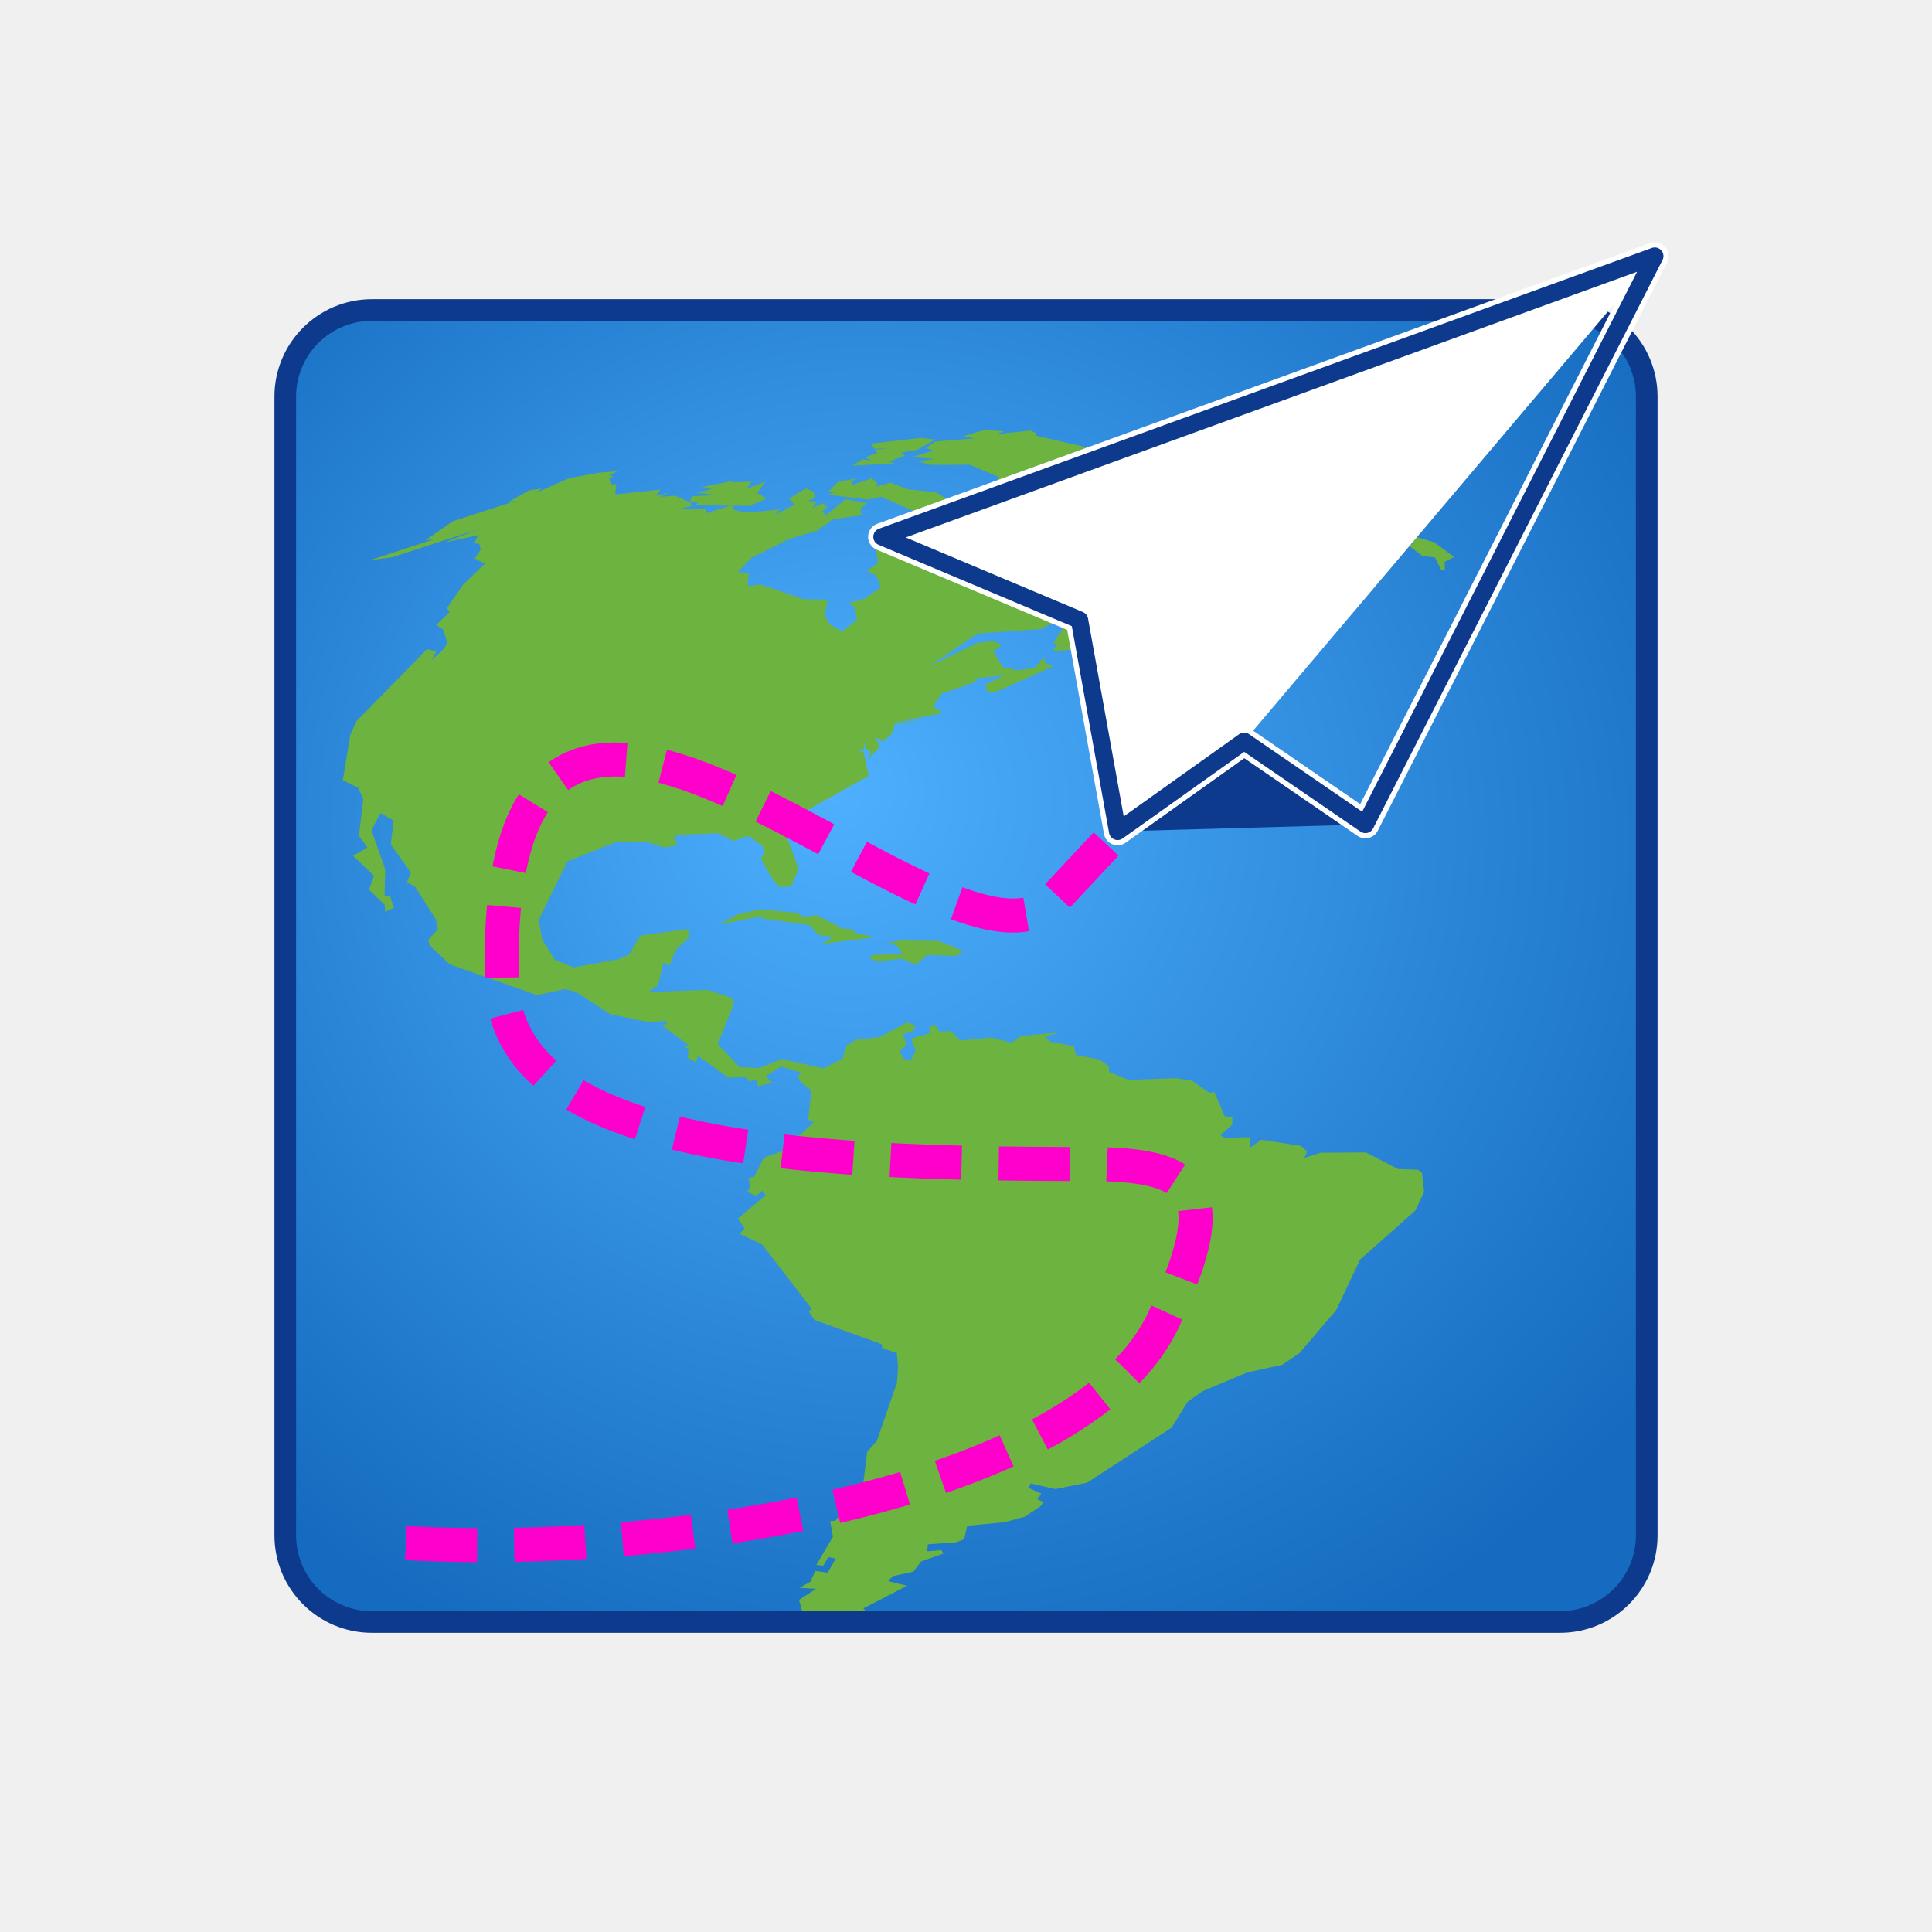
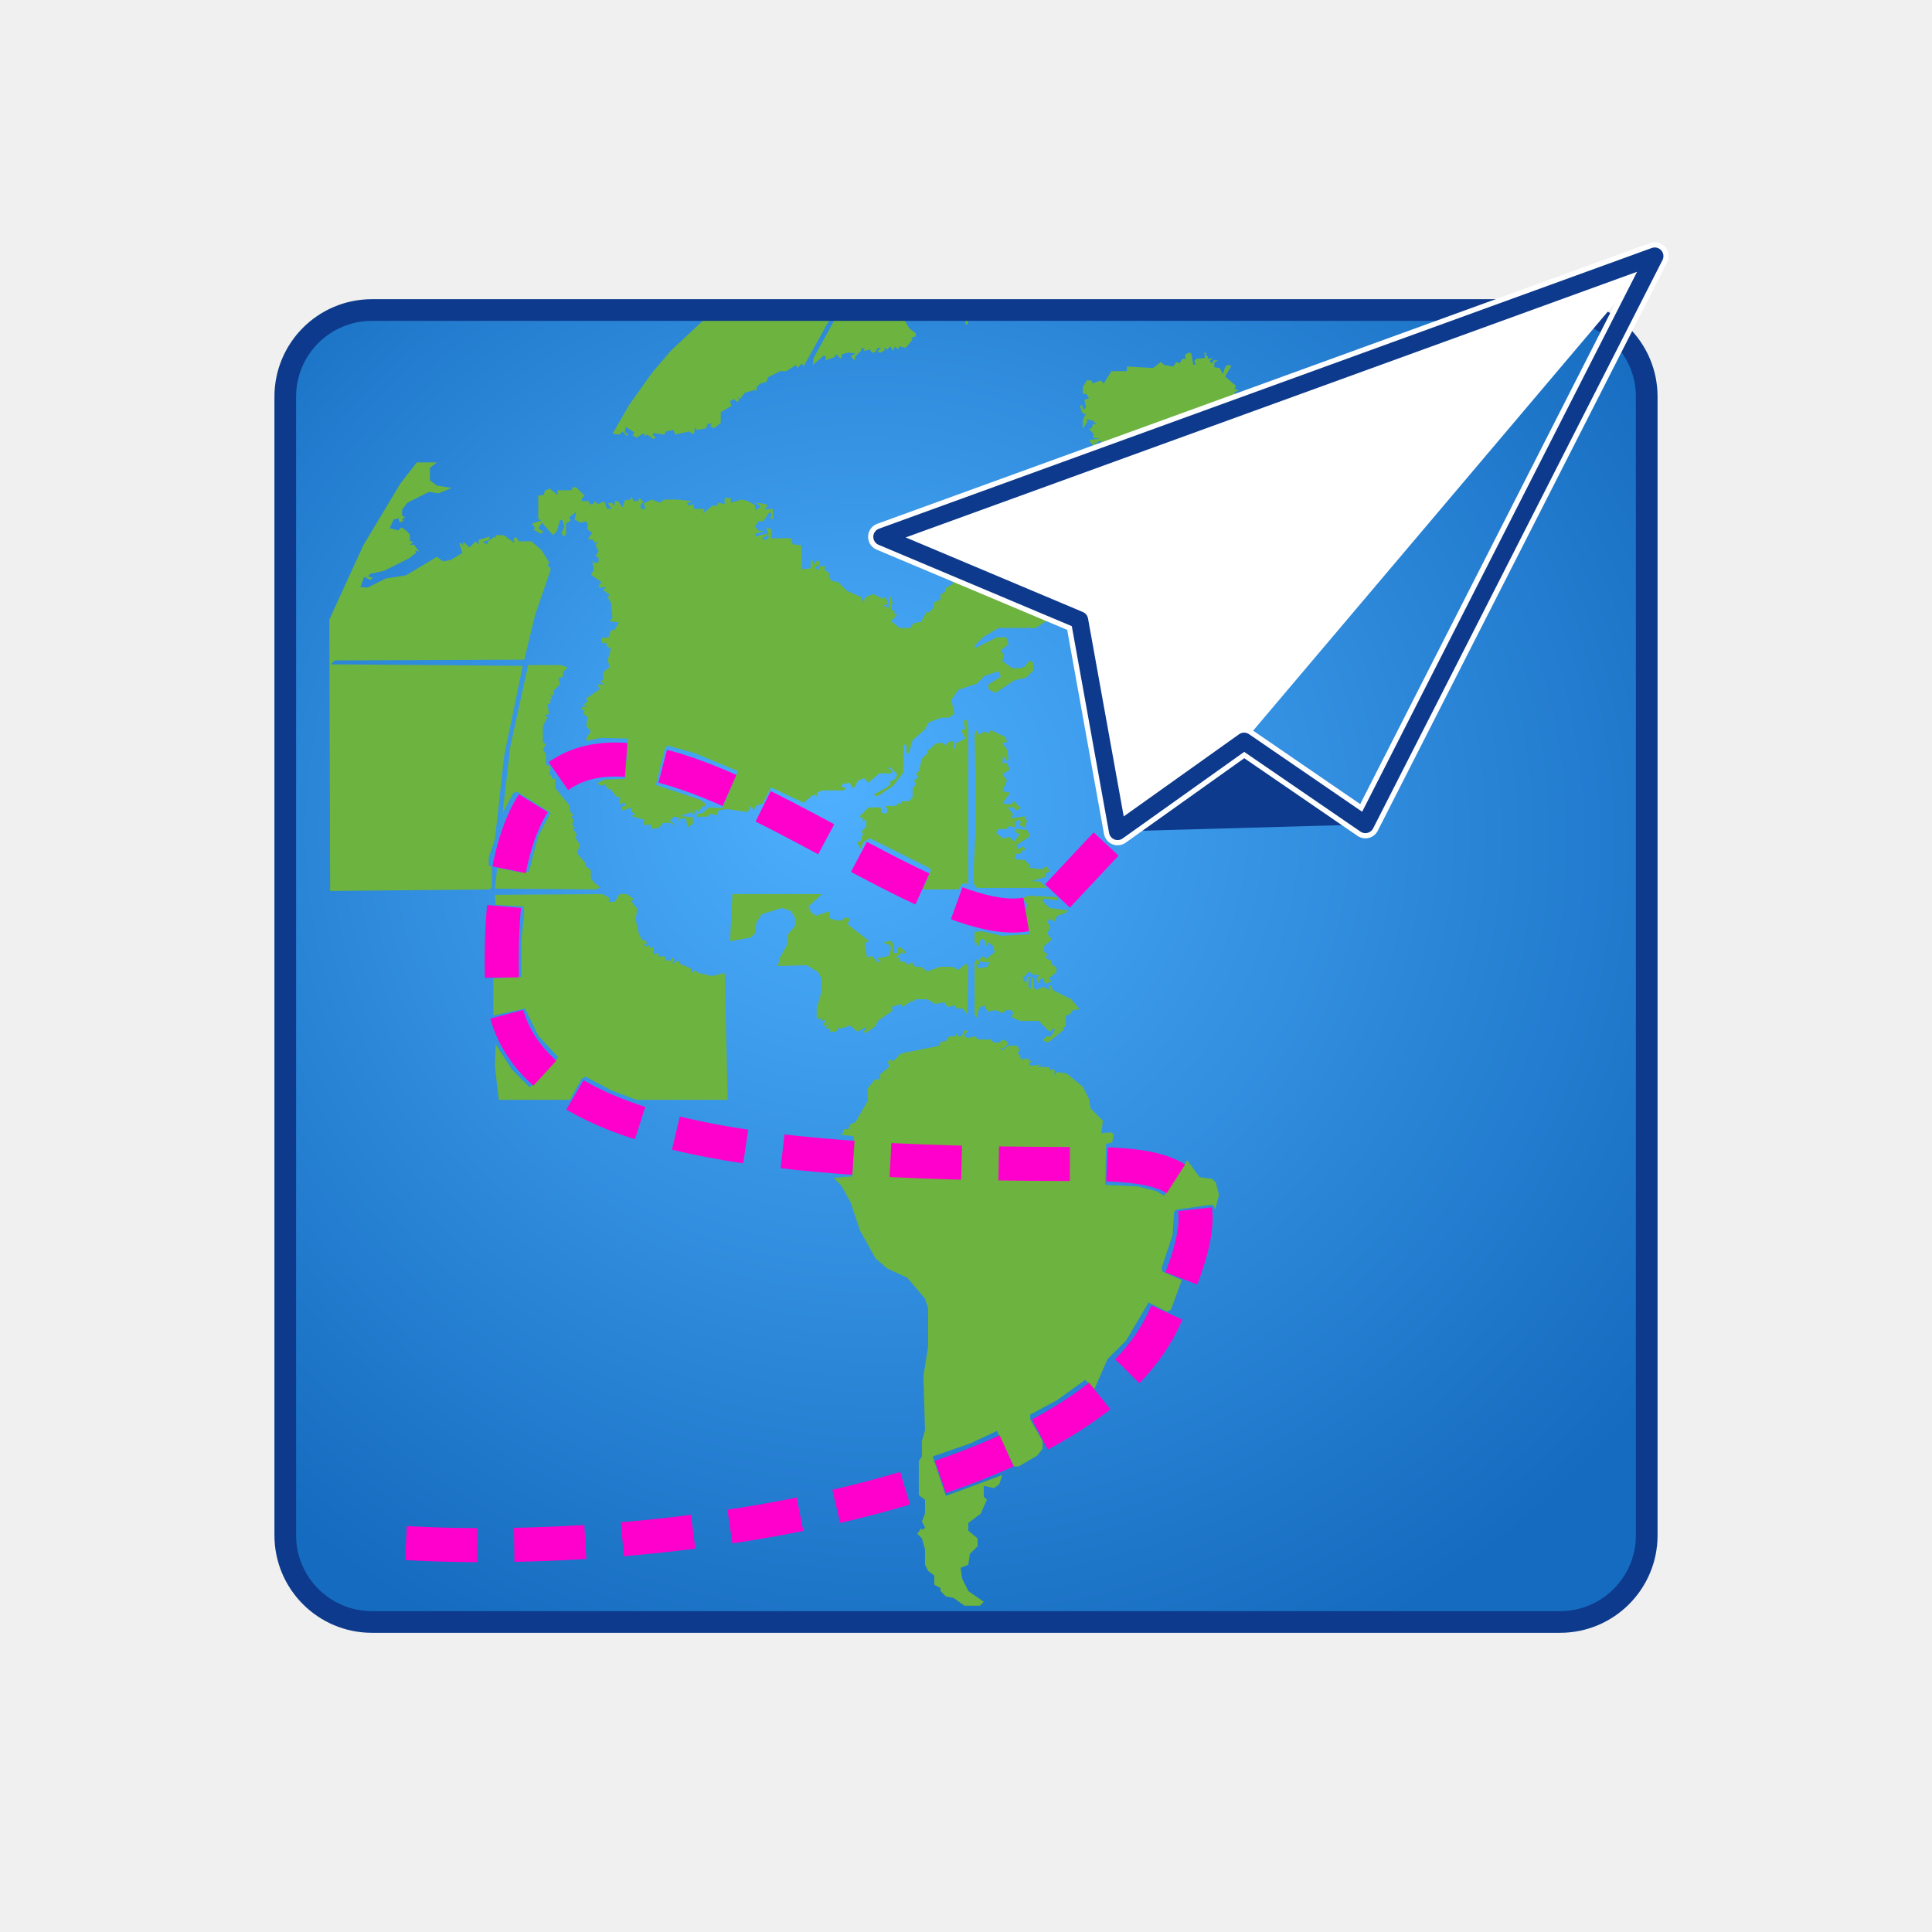
<svg xmlns="http://www.w3.org/2000/svg" viewBox="0 0 1024 1024" width="1024" height="1024" role="img" aria-label="flight_vis">
  <defs>
    <clipPath id="mapClip">
      <rect x="72" y="88" width="880" height="848" rx="56" ry="56" />
    </clipPath>
    <radialGradient id="oceanGrad" cx="46%" cy="42%" r="68%" fx="40%" fy="36%">
      <stop offset="0%" stop-color="#4EB0FF" />
      <stop offset="100%" stop-color="#156BBF" />
    </radialGradient>
  </defs>
  <g transform="translate(512 512) scale(0.82) translate(-512 -512)">
    <g clip-path="url(#mapClip)">
      <rect x="72" y="88" width="880" height="848" fill="url(#oceanGrad)" />
-       <path fill="#6DB33F" d="M 415.6,212 L 412.6,215.9 L 419.5,212.9 L 422.2,215.3 L 419.2,218.1 L 421.3,220.8 L 434,210.4 L 447.8,212.7 L 443.8,216.6 L 444.5,220.6 L 426.1,223.2 L 415.6,230.7 L 397.9,235.9 L 373.4,248.1 L 364.6,257.3 L 371.5,258.1 L 371,266.4 L 379,265.4 L 407,274.9 L 422.6,275.3 L 420.7,285.1 L 423.6,290.9 L 431.8,295.8 L 441.6,288.2 L 440,280 L 436.4,277.4 L 446.3,274.7 L 457.1,267.2 L 454,259.9 L 448.1,256.5 L 455.2,251.4 L 453.4,240.3 L 473.9,238.9 L 485.8,244.1 L 494.7,244 L 497.2,253.6 L 506.4,256.7 L 513.7,253.6 L 520.3,245.8 L 541.8,260.4 L 540.6,263.6 L 568.8,270.2 L 580.9,276.2 L 583.8,282 L 560.5,294.2 L 519.5,297.1 L 488.7,318 L 519.2,303.2 L 529.1,302 L 535.4,304.3 L 529.6,308.5 L 535.6,318.7 L 545.2,320.9 L 556.6,319.3 L 562.1,312.4 L 563.6,316.5 L 568.5,318.2 L 531.2,334.9 L 525.6,334.8 L 524.8,329.8 L 536.7,324.1 L 517.4,326.2 L 518.8,328.1 L 496,336.1 L 490.7,344.5 L 497.3,348.4 L 468.2,354.2 L 481.9,353.5 L 466.2,355.4 L 464,362 L 457.8,367.1 L 453.2,363.7 L 456.3,370.5 L 448.4,378.4 L 450.6,373.7 L 446.8,371.4 L 446.4,366.2 L 445.8,373 L 440.8,372.2 L 445.9,374 L 449.1,389.1 L 397.2,418.1 L 395.8,427.6 L 403.7,449 L 399,460.7 L 391.6,461 L 387.4,456.5 L 379.4,442.8 L 382.1,438.1 L 380.3,434.4 L 371.3,427.9 L 361.8,431.2 L 351.7,426.2 L 327.5,427.1 L 323.6,428.1 L 325.3,434.1 L 316.8,435.4 L 305.3,431.7 L 286.5,431.5 L 254.4,444.4 L 235.8,482.1 L 238.1,495 L 246.2,508 L 258.5,512.9 L 287.6,507.6 L 294.2,504.6 L 301.5,492.3 L 332.3,488.1 L 333.3,493 L 324.3,501.7 L 320.4,511.6 L 316.3,510 L 313.1,524.1 L 306.8,528.8 L 345,527.4 L 359.6,532.3 L 361.9,534.2 L 360.9,539.2 L 351.5,562.5 L 365.7,577.4 L 378.3,578 L 392.8,572.1 L 419.9,578.2 L 432.2,571.9 L 434.9,563.3 L 441,559.7 L 456.2,558 L 473.6,548.5 L 479.6,550.5 L 477.1,554.7 L 471.1,555.9 L 473.8,562.8 L 469,567.2 L 472.4,572.7 L 476.8,572.1 L 479.5,566.7 L 476.4,558.9 L 489.1,555.3 L 488,552 L 491.6,549.5 L 494.9,554.4 L 502,554.1 L 508.5,560.2 L 528.3,558.3 L 541.5,561.6 L 547.4,557.2 L 571.6,555 L 563.1,557.7 L 566.4,560.9 L 581.7,563.9 L 583,569.5 L 598.4,572.5 L 604.3,576.8 L 604.4,580.4 L 617,585.6 L 647.8,584.5 L 658,586.1 L 669.3,594 L 672.5,593.4 L 679.2,609.1 L 684.2,609.8 L 684,614.7 L 676.5,621.3 L 679.2,623.1 L 695.6,622.6 L 695.3,629.7 L 702.8,624.3 L 728.6,628.3 L 732.5,632 L 730.6,636.1 L 741.1,632.7 L 770.5,632.5 L 791.4,643.3 L 804.2,643.7 L 806.7,645.6 L 808.1,658.1 L 802.4,670.1 L 766.7,701.8 L 751.3,734.4 L 727.5,762.3 L 716.3,769.8 L 693.8,774.7 L 665,786.8 L 655.4,793.5 L 644.9,810.4 L 590.2,846 L 569.8,850.1 L 553.9,846.5 L 552.3,849.3 L 560.7,853 L 558,856.6 L 562,858.5 L 560.4,861 L 549.9,868 L 537.2,871.5 L 512.8,873.8 L 510.8,882.5 L 505.6,884.5 L 487.4,885.8 L 486.9,890.3 L 496.1,889.6 L 497.4,891.8 L 483.1,896.8 L 477.9,903.5 L 464.7,906.4 L 461.7,909.6 L 473.9,912.6 L 445.7,927.2 L 450.1,932.5 L 432.7,935.2 L 428.3,938.5 L 407.4,934.3 L 404.1,921.7 L 415,914.6 L 404.4,913.9 L 411.4,910 L 414.6,903 L 422.6,904.1 L 427.8,895 L 422.9,894.1 L 419.8,899.6 L 415.2,899.2 L 426,880.9 L 424.2,870.9 L 427.7,870.5 L 445.7,845.6 L 448.1,826.1 L 454.4,818.9 L 467.4,781.2 L 468.1,771 L 467.3,762.2 L 457.9,759 L 457.4,756.4 L 414.1,740.8 L 410.4,735.5 L 412.2,733.5 L 380.1,691.9 L 365.5,685 L 369,681.8 L 364.5,675.3 L 382.4,660.2 L 380.5,657.2 L 376.3,660.6 L 370.4,657.7 L 372.7,655.6 L 371.5,649.3 L 375.2,648.1 L 381.2,636 L 394.3,631.2 L 393.1,629 L 397,628.4 L 399.5,622.1 L 404.6,621.4 L 413.7,612.9 L 410,611.3 L 412,592.5 L 405,586.8 L 403.2,583 L 405.9,581 L 392.4,577 L 382.4,583.4 L 386.9,587.2 L 377.7,589.8 L 376.4,585.6 L 371.6,586.5 L 369.9,583.7 L 358.5,584.2 L 339,570.2 L 337.1,574 L 332,571.4 L 332.8,565.5 L 330.2,564.5 L 332.6,563.1 L 315.3,550.2 L 318.8,549.6 L 317.5,547.4 L 307.7,548.5 L 282.1,543.2 L 260,528.8 L 252.9,526.9 L 234.7,530.8 L 178.2,510.9 L 165.2,498.6 L 164.4,495.1 L 170.7,488.2 L 169.4,482 L 156,460.9 L 150.7,457.8 L 153.2,451.7 L 140.2,433.4 L 142,418 L 133.5,413.2 L 127.7,424.3 L 136.6,449.4 L 136.2,466.3 L 139.7,466.7 L 142.2,474.5 L 136.5,476.9 L 136.3,472.5 L 126.1,462.6 L 129.4,453.7 L 115.8,440.8 L 125.1,435.4 L 119.6,428 L 122.4,403.8 L 119.1,396.8 L 109.2,392 L 114,362.6 L 118,353.8 L 163.6,307.2 L 169.7,308.7 L 166.4,314.3 L 173.4,308.2 L 176.9,303.5 L 174,294.5 L 169.5,291.5 L 178.2,283.4 L 176.5,280.6 L 187,265.4 L 201,252 L 194.4,248.5 L 198.3,242.9 L 197.4,239.1 L 194.1,238.8 L 196.7,233.5 L 175.2,238.2 L 195.7,230 L 141.1,247.8 L 126.8,249.7 L 168.2,236.1 L 162.5,236.9 L 180.3,224.5 L 221.2,211.3 L 216.5,211.9 L 229.7,204.5 L 237.9,203.4 L 233.7,206.3 L 255.5,196.7 L 274.9,193.1 L 286.7,192.2 L 281.3,195 L 284,195.4 L 281.3,197.2 L 282.9,200.7 L 286,200.6 L 285.2,207.2 L 314.4,204.1 L 311.5,208.2 L 319.8,206.1 L 314.3,208.8 L 323.9,208 L 334,212.5 L 334.7,214.6 L 327.4,216.3 L 344.1,216.8 L 344.1,219.3 L 360.6,214.1 L 362.5,217.3 L 370.6,219 L 391.8,216.9 L 388.2,220.6 L 401.4,213.7 L 397.7,209.9 L 408.5,203.3 L 413.5,205.4 L 414.3,209.5 L 409.8,211.3 L 415.6,212 Z" />
-       <path fill="#6DB33F" d="M 524,165.5 L 536.7,166.4 L 530.8,168.3 L 553.9,165.9 L 558.3,168.1 L 556.6,169.1 L 604.8,180.2 L 601.7,181.1 L 616,186.4 L 610,186.9 L 628.5,190.2 L 614.9,189.6 L 621.6,193.3 L 631.3,191.9 L 630.2,199.2 L 621.6,202.1 L 623.1,208 L 620.2,211.4 L 611.1,214.8 L 615.8,222.9 L 613,226.9 L 618.2,229.8 L 622,237.9 L 597.3,237 L 572.9,226.9 L 552.3,214 L 552.2,209.5 L 556.2,207.7 L 553.9,203.4 L 547.6,206.4 L 542.4,205.6 L 539.7,201.4 L 550,201.4 L 532.6,199.1 L 533.1,195.9 L 514.4,188 L 488.8,188.1 L 481.3,185.8 L 491.6,184.2 L 476.9,183.1 L 491.1,178.8 L 486,177.3 L 492.1,173 L 517.6,171 L 510.1,169.5 L 524,165.5 Z" />
-       <path fill="#6DB33F" d="M 437.8,198.9 L 438.7,201 L 451.1,196.7 L 454.8,200 L 453.5,202.2 L 463.2,199.6 L 474.4,203.9 L 492.5,205.8 L 500.1,210.3 L 493.7,212.4 L 522.8,217.7 L 522.7,220.5 L 517.3,225.6 L 498.6,221.6 L 498.6,223.9 L 516.1,232.5 L 515.4,235.6 L 497.1,232.1 L 510.8,239.2 L 487.2,236.2 L 469.9,229.5 L 456.9,231.9 L 453.4,230.6 L 457,227.4 L 473.9,226.1 L 472.6,224.7 L 479.4,218.6 L 457.3,208.7 L 448.5,210.5 L 422.6,207.4 L 427.2,205.7 L 422.7,205.7 L 429.3,199.1 L 441.3,196.8 L 437.8,198.9 Z" />
-       <path fill="#6DB33F" d="M 584.2,289.9 L 581.9,294.9 L 585.3,292.8 L 590,293.6 L 588.5,295.6 L 604,296.2 L 603.8,300.3 L 607.8,299 L 613.4,305.1 L 612.7,310.2 L 605.1,310 L 602.6,304.8 L 596.8,310.3 L 592.7,310.5 L 596.5,307.4 L 589.7,306.6 L 569.7,308.4 L 568.2,306.8 L 571.8,304.5 L 568.5,303.2 L 576.6,290.4 L 586.7,284.8 L 584.2,289.9 Z" />
-       <path fill="#6DB33F" d="M 482.3,170.7 L 492,171.7 L 480.6,178.4 L 469.9,180.1 L 472.6,182.1 L 462.2,186 L 466.1,187.1 L 438.4,188.6 L 444.9,184.5 L 451.1,185.4 L 446.7,183.2 L 454.5,180.5 L 453.1,178.2 L 462.2,177.5 L 452.6,177.6 L 450.4,174.4 L 482.3,170.7 Z" />
-       <path fill="#6DB33F" d="M 403.1,477.7 L 406.5,480.2 L 415.5,479.1 L 431.9,487.7 L 440.6,488.7 L 439.7,490.7 L 453.9,493.3 L 419,497.7 L 425.9,493.5 L 416,491.6 L 411.2,485.7 L 379.2,481.1 L 383,479.2 L 352.2,485.2 L 364.6,478.6 L 379.2,475.4 L 403.1,477.7 Z" />
-       <path fill="#6DB33F" d="M 364.2,197.9 L 360,199.4 L 373.3,198.9 L 370.2,203.6 L 382.4,198.9 L 377.1,206.2 L 383,209.9 L 372.4,214.6 L 337.2,214.2 L 338.6,212.3 L 333.4,211.4 L 335.4,208.3 L 351.2,207.6 L 338,206.1 L 347.6,203.7 L 341.5,202.3 L 364.2,197.9 Z" />
-       <path fill="#6DB33F" d="M 761,218.4 L 781.8,228.6 L 814.6,238.1 L 827.5,247.6 L 821.4,250.8 L 821.5,256.1 L 818.9,255.6 L 815.2,247.9 L 807.1,247 L 797.6,239.9 L 801.3,239.1 L 797.3,236.6 L 769.6,227.6 L 757.5,219.8 L 761,218.4 Z" />
-       <path fill="#6DB33F" d="M 469.1,495.5 L 494.4,495.8 L 510,502.3 L 506.2,505.4 L 487,504.9 L 479.5,511.2 L 470.3,507.2 L 455.1,509.2 L 450,507.2 L 451,504.9 L 470.9,504 L 466.9,498.4 L 460.9,497.5 L 469.1,495.5 Z" />
-       <path fill="#6DB33F" d="M 676.2,199 L 688.5,202.6 L 691.6,205.8 L 689.1,210.9 L 674.7,211.6 L 656.1,204.3 L 667.8,204.4 L 667.5,201.9 L 676.2,199 Z" />
-       <path fill="#6DB33F" d="M 450.6,937.3 L 465.4,939 L 439.8,943 L 409,936.1 L 430.1,939.1 L 442.4,933.4 L 450.6,937.3 Z" />
+       <path fill="#6DB33F" d="M 309,423.5 L 308,420.5 L 303.5,421 L 304,417.5 L 295.5,415 L 298.5,414 L 295.5,412 L 296,409.5 L 290,411.5 L 289.5,409 L 292.5,408 L 291,406.5 L 288,407.5 L 288.5,403 L 286,402.5 L 282,397.5 L 280,397.5 L 279,394.5 L 276,395.5 L 273.5,394 L 278,391.5 L 291.5,391 L 293.5,365 L 276,364.5 L 267,366.5 L 266.5,365 L 269.5,360 L 266.5,357 L 267.5,351 L 264.5,349 L 265.5,347 L 263.5,346 L 264,344.5 L 267.5,344 L 264.5,343 L 267.5,341 L 266.5,339 L 275.5,333 L 273.5,330 L 278.5,330 L 275.5,328 L 277.5,327 L 277.5,322 L 281.5,319 L 280.5,314 L 282.5,307 L 279.5,305 L 280,303.5 L 276.5,303 L 276.5,300 L 281,299.5 L 282.5,295 L 285,294.5 L 287.5,290 L 281.5,289 L 283.5,287 L 282.5,277 L 280.5,274 L 281.5,272 L 277.5,269 L 279.5,267 L 275,267.5 L 274.5,266 L 276.5,264 L 269.5,259 L 271.5,256 L 270.5,250 L 272,251.5 L 274.5,251 L 274.5,248 L 272.5,247 L 274.5,244 L 272.5,240 L 274.5,238 L 272,238.5 L 271,236.5 L 267.5,236 L 270.5,232 L 267.5,230 L 267.5,226 L 266,224.5 L 263,225.5 L 259,223.5 L 260,218.5 L 255.5,222 L 256.5,224 L 253.5,226 L 253.5,233 L 252,234.5 L 250.5,232 L 252.5,228 L 251,223.5 L 249.5,224 L 247.5,231 L 245,233.5 L 238,225.5 L 235.5,229 L 239,231.5 L 237,232.5 L 232.5,230 L 233.5,229 L 231.5,226 L 237.5,224 L 235.5,223 L 235.5,208 L 239,207.5 L 240,204.5 L 243,203.5 L 248,207.5 L 248,204.5 L 257,204.5 L 258,202.5 L 260,202.5 L 265.5,208 L 263.5,210 L 264,211.5 L 268,211.5 L 269,213.5 L 271,213.5 L 272,211.5 L 274,213.5 L 278,211.5 L 280,216.5 L 283,216.5 L 280.5,213 L 283,212.5 L 285,214.5 L 285,211.5 L 287,211.5 L 290,215.5 L 291.5,211 L 295,210.5 L 296,208.5 L 297,211.5 L 300,211.5 L 301,209.5 L 303.5,212 L 301.5,214 L 302,216.5 L 305,216.5 L 303.5,213 L 309,210.5 L 314,212.5 L 317,210.5 L 325,210.5 L 335,211.5 L 331.5,213 L 333,214.5 L 336,213.5 L 336,216.5 L 343,216.5 L 342,219.5 L 348,214.5 L 351,214.5 L 352,212.5 L 356,213.5 L 356,209.5 L 360,209.5 L 360,212.5 L 367,210.5 L 371,211.5 L 375.5,214 L 376,217.5 L 379.5,215 L 376,212.5 L 383,213.5 L 383.5,215 L 381.5,217 L 387,216.5 L 387.5,223 L 385.5,223 L 386.5,220 L 385,218.5 L 381,224.5 L 378,224.5 L 375.5,228 L 378,230.5 L 381.5,231 L 376,232.5 L 376,234.5 L 383,232.5 L 383.5,234 L 380.5,235 L 381,236.5 L 383,236.5 L 384.5,235 L 383,228.5 L 386.5,230 L 386,235.5 L 399,235.5 L 400,239.5 L 405.5,240 L 406,255.5 L 411.5,255 L 412,248.5 L 414,252.5 L 416,249.5 L 417.5,251 L 417.5,253 L 414.5,254 L 416,256.5 L 418,253.5 L 421,253.5 L 420.5,256 L 423.5,258 L 423.5,261 L 426,263.5 L 429,263.5 L 435,269.5 L 444,273.5 L 446,277.5 L 446.5,274 L 452,271.5 L 458,274.5 L 460,273.5 L 461.5,278 L 458.5,279 L 462,280.5 L 463,272.5 L 464.5,277 L 463.5,282 L 466,282.5 L 465.5,284 L 467.5,285 L 463.5,289 L 469,293.5 L 476,293.5 L 478,290.5 L 483,289.5 L 486.5,283 L 488,283.5 L 490.5,281 L 491.5,277 L 495.5,275 L 495.5,272 L 498.5,270 L 498.5,268 L 503.5,265 L 502.5,258 L 500,255.5 L 570.5,285 L 557,293.5 L 533,293.5 L 523,299.5 L 517.5,305 L 518,306.5 L 532,299.5 L 538,299.5 L 539.5,304 L 534.5,308 L 536.5,311 L 535.5,315 L 542,319.5 L 547,319.5 L 550,318.5 L 553,314.5 L 555.5,316 L 555.5,321 L 551,325.5 L 543,327.5 L 531,335.5 L 526.5,333 L 526.5,330 L 534.5,325 L 533,321.5 L 524,324.5 L 519,329.5 L 507,333.5 L 502.5,340 L 504.5,349 L 501,351.5 L 496,351.5 L 488,354.5 L 485.5,359 L 477.5,366 L 475,374.5 L 473.5,374 L 473.5,369 L 471.5,369 L 471.5,387 L 465,395.5 L 456,401.5 L 454,402.5 L 452.5,401 L 461,396.5 L 463.5,394 L 462.5,393 L 466.5,391 L 467.5,388 L 463,383.5 L 461.5,384 L 464.5,386 L 464,387.5 L 456,387.5 L 449,393.5 L 446,390.5 L 442,392.5 L 440,396.5 L 438,396.5 L 437,393.5 L 432,394.5 L 431.5,396 L 434.5,397 L 433,398.5 L 419,398.5 L 415.5,400 L 416,403.5 L 415,401.5 L 413,401.5 L 407,406.5 L 386,396.5 L 380.5,407 L 376,408.5 L 375,411.5 L 373,408.5 L 371,412.5 L 357,410.5 L 352,411.5 L 351,414.5 L 347,413.5 L 345,415.5 L 338,415.5 L 338,413.5 L 341,413.5 L 346,409.5 L 354.5,410 L 364.5,386 L 337,374.5 L 319,369.5 L 317.5,371 L 311.5,395 L 340,404.5 L 343.5,407 L 343.5,409 L 342,408.5 L 339,412.5 L 337,410.5 L 336,415.5 L 335,412.5 L 327.5,415 L 335.5,416 L 335.5,420 L 332,422.5 L 331,416.5 L 328,416.5 L 326,418.5 L 326.5,416 L 323,415.5 L 320.5,418 L 325,421.5 L 321,419.5 L 316,419.5 L 314,422.5 L 309,423.5 Z" />
+       <path fill="#6DB33F" d="M 521,925.5 L 511,925.5 L 504,920.5 L 499,919.5 L 495.5,916 L 495.5,914 L 491.5,912 L 491.5,906 L 487.5,903 L 485.5,899 L 485.5,889 L 483.5,882 L 480.5,879 L 483,875.5 L 484,876.5 L 485.5,875 L 483.5,871 L 485.5,866 L 485.5,857 L 481.5,854 L 481.5,832 L 483.5,829 L 483.5,819 L 485.5,812 L 484.5,777 L 487.5,758 L 487.5,733 L 485.5,727 L 474,713.5 L 461,707.5 L 453.5,701 L 443.5,683 L 437.5,665 L 431.5,654 L 426.5,649 L 438.5,648 L 439.5,622 L 430.5,621 L 432.5,620 L 433,617.5 L 436,617.5 L 437.5,614 L 440.5,613 L 448.5,599 L 448.5,591 L 453,585.5 L 456.5,585 L 456.5,582 L 462.5,577 L 461.5,574 L 463,572.5 L 465,573.5 L 470,568.5 L 495,563.5 L 495.5,561 L 499,560.5 L 501,557.5 L 505,557.5 L 506,555.5 L 507,557.5 L 509,557.5 L 511,553.5 L 513.5,554 L 510.5,557 L 513,558.5 L 518,557.5 L 520,559.5 L 528,559.5 L 530,561.5 L 534,561.5 L 535,559.5 L 538,560.5 L 539.5,562 L 536,565.5 L 533.5,565 L 536,566.5 L 539,563.5 L 545,563.5 L 546.5,566 L 545.5,569 L 547.5,570 L 546.5,571 L 549,572.5 L 552,571.5 L 553,573.5 L 555,573.5 L 552.5,575 L 554,576.5 L 561,575.5 L 557.5,577 L 566,577.5 L 566,579.5 L 568,578.5 L 569.5,580 L 569,582.5 L 571,580.5 L 577,581.5 L 587.5,590 L 591.5,598 L 592.5,604 L 600.5,612 L 599.5,620 L 606,619.5 L 607.5,621 L 606.5,626 L 602.5,627 L 602,653.5 L 623,654.5 L 635,657.5 L 640,660.5 L 655,637.5 L 663,648.5 L 671,649.5 L 673.5,652 L 675.5,660 L 673,669.5 L 672,666.5 L 669,666.5 L 648,669.5 L 646.5,671 L 645.5,686 L 638.5,707 L 639,709.5 L 651.5,715 L 644.5,734 L 642,735.5 L 630,729.5 L 615.5,754 L 603.5,766 L 595,785.5 L 589,779.5 L 571,792.5 L 553.5,802 L 553.5,805 L 561.5,819 L 561.5,824 L 558,828.5 L 546,835.5 L 543,835.5 L 532,812.5 L 515,820.5 L 490.5,829 L 499,854.5 L 535.5,841 L 533.5,847 L 530,849.5 L 523.5,848 L 523.5,855 L 525.5,857 L 521.5,866 L 513.5,872 L 513.5,877 L 519.5,882 L 519.5,887 L 514.5,892 L 513.5,899 L 508.5,901 L 509.5,908 L 513.5,916 L 523.5,923 L 521,925.5 Z" />
+       <path fill="#6DB33F" d="M 565,561.5 L 561.5,560 L 564,557.5 L 567,557.5 L 569.5,553 L 568,552.5 L 567,554.5 L 565,553.5 L 559,547.5 L 547,547.5 L 541.5,545 L 542.5,542 L 541,540.5 L 538,540.5 L 536,542.5 L 531,540.5 L 526,541.5 L 524,537.5 L 520.5,539 L 519,545.5 L 517.5,543 L 517.5,510 L 519,507.5 L 520.5,509 L 520.5,511 L 518.5,511 L 520,513.5 L 526,512.5 L 527,509.5 L 522,509.5 L 520.5,508 L 523,505.5 L 525,507.5 L 530.5,503 L 529.5,499 L 526,496.5 L 524.5,501 L 524.5,496 L 523,494.5 L 521.5,495 L 520,499.5 L 518.5,498 L 519.5,497 L 517.5,497 L 517.5,490 L 522,489.5 L 535,492.5 L 553,491.5 L 550.5,478 L 551.5,472 L 548.5,468 L 553,466.5 L 571,467.5 L 571,469.5 L 562,468.5 L 561.5,470 L 566,474.5 L 577.5,476 L 577,477.5 L 571,479.5 L 569,483.5 L 567,481.5 L 564.5,483 L 566.5,487 L 564.5,491 L 567.5,495 L 562.5,499 L 562.5,503 L 564.5,504 L 563.5,507 L 567,508.5 L 567.5,511 L 570.5,513 L 570.5,516 L 565.5,520 L 567.5,522 L 563,523.5 L 562,519.5 L 559.5,521 L 559,523.5 L 557.5,520 L 559.5,518 L 555,517.5 L 553,515.5 L 548.5,520 L 551,523.5 L 551.5,519 L 554.5,519 L 552.5,520 L 552.5,526 L 554,526.5 L 554.5,520 L 556,519.5 L 555.5,525 L 557,527.5 L 562,525.5 L 566,527.5 L 565.5,525 L 567,524.5 L 568,527.5 L 580,533.5 L 585.5,540 L 581,540.5 L 579,543.5 L 576.5,544 L 576.5,551 L 574.5,552 L 575.5,553 L 565,561.5 Z" />
+       <path fill="#6DB33F" d="M 447,555.5 L 445.5,554 L 447.5,553 L 447,551.5 L 442,554.5 L 437,550.5 L 431,552.5 L 430,551.5 L 428,554.5 L 424,554.5 L 424.5,553 L 421.5,552 L 423.5,548 L 421,551.5 L 419.5,549 L 421.5,548 L 420,546.5 L 418,548.5 L 418.5,546 L 415.5,546 L 415.5,539 L 418.5,529 L 418.5,520 L 416.5,516 L 409,511.5 L 390.5,512 L 391.5,507 L 396.5,498 L 396.5,492 L 401.5,486 L 401.5,481 L 399,476.5 L 393,474.5 L 380,478.5 L 376.5,484 L 375.5,491 L 373,493.5 L 359.5,496 L 361,465.5 L 419,465.5 L 408.5,475 L 411,473.5 L 411.5,477 L 415,479.5 L 424,476.5 L 423.5,481 L 428,482.5 L 432,482.5 L 434,480.5 L 437,481.5 L 435.5,485 L 449.5,496 L 446.5,497 L 448,506.5 L 451,505.5 L 455,509.5 L 457,509.5 L 454.5,507 L 462,505.5 L 463.5,501 L 463,498.5 L 458.5,497 L 463,495.5 L 465.5,498 L 465,503.5 L 468,503.5 L 467.5,501 L 469,499.5 L 473.5,503 L 471,504.5 L 471,502.5 L 466.5,507 L 469,506.5 L 469.5,509 L 473,509.5 L 474,511.5 L 477,509.5 L 479,512.5 L 483,512.5 L 487,515.5 L 495,512.5 L 503,512.5 L 507,514.5 L 512,510.5 L 513.5,512 L 513,543.5 L 510,539.5 L 506,539.5 L 505,537.5 L 500,538.5 L 498,535.5 L 492,536.5 L 487,533.5 L 479,533.5 L 478,535.5 L 477,534.5 L 471,538.5 L 470,536.5 L 464,538.5 L 464.5,541 L 455,547.5 L 453.5,551 L 447,555.5 Z" />
+       <path fill="#6DB33F" d="M 101,463.5 L 100.5,288 L 122.5,240 L 146.5,200 L 157,186.5 L 170,186.5 L 165.5,190 L 165.5,198 L 170,201.5 L 179.5,203 L 171,206.5 L 165,205.5 L 151,212.5 L 147.5,217 L 147.5,221 L 149.5,222 L 147.5,223 L 148.5,224 L 146,225.5 L 145,222.5 L 142,223.5 L 139.5,229 L 145,230.5 L 147,228.5 L 150,230.5 L 152.5,233 L 152.5,237 L 154.5,238 L 152.5,240 L 155,239.5 L 158.5,244 L 156,243.5 L 156.5,245 L 152,248.5 L 136,256.5 L 127,258.5 L 125.5,260 L 128.5,261 L 127,262.5 L 123,260.5 L 120.5,267 L 125,267.5 L 137,261.5 L 150,259.5 L 170,247.5 L 174,250.5 L 179,249.5 L 186.5,245 L 184.5,239 L 186,238.5 L 187,240.5 L 187,237.5 L 191,241.5 L 195,237.5 L 197,239.5 L 197,236.5 L 204,234.5 L 204,236.5 L 199.5,238 L 203,239.5 L 202.5,238 L 207,234.5 L 208,235.5 L 208,233.5 L 213,233.5 L 215.5,235 L 215,236.5 L 216,235.5 L 220,238.5 L 219.5,236 L 221,234.5 L 223,237.5 L 231,237.5 L 237.5,243 L 242.5,251 L 241.5,254 L 243,253.5 L 243.5,256 L 233.5,285 L 226.5,314 L 104,314.5 L 101.5,317 L 225.5,318 L 213.5,376 L 207.5,430 L 203.5,442 L 203.5,447 L 205.5,448 L 205.5,461 L 204,462.5 L 101,463.5 Z" />
+       <path fill="#6DB33F" d="M 597,180.5 L 595.5,180 L 599.5,173 L 598,172.5 L 596,174.5 L 595,173.5 L 595.5,175 L 594,175.5 L 591.5,172 L 598.5,171 L 594,170.5 L 594.5,168 L 591.5,165 L 593.5,164 L 594,161.5 L 596.5,162 L 594,159.5 L 590,158.5 L 590.5,160 L 587.5,165 L 587.5,159 L 589.5,155 L 587.5,155 L 585.5,150 L 587,149.5 L 588,152.5 L 589.5,151 L 588.5,146 L 591.5,145 L 590,142.5 L 587.5,142 L 587.5,138 L 590,133.5 L 593,133.5 L 594,135.5 L 599,133.5 L 601,135.5 L 606,127.5 L 616,127.5 L 616,124.5 L 633,125.5 L 638,121.5 L 640,123.5 L 646,124.5 L 648,121.5 L 650,122.5 L 652,119.5 L 654,119.5 L 653.5,117 L 656,115.5 L 657.5,116 L 659,123.5 L 660.5,123 L 659.5,121 L 661,119.5 L 666.5,119 L 666,115.5 L 667.5,116 L 666.5,117 L 668.5,118 L 668,119.5 L 671.5,119 L 669.5,121 L 671,122.5 L 672,120.5 L 675,120.5 L 672.5,122 L 672.5,125 L 676,125.5 L 678,129.5 L 679.5,125 L 681,123.5 L 683.5,124 L 679.5,131 L 686.5,137 L 685.5,139 L 688.5,140 L 685.5,141 L 687.5,148 L 683,151.5 L 676,151.5 L 672,154.5 L 669,154.5 L 608,177.5 L 603,178.5 L 600,175.5 L 597,180.5 Z" />
+       <path fill="#6DB33F" d="M 564,461.5 L 519,461.5 L 516.5,458 L 518.5,416 L 517.5,362 L 519,359.5 L 520,362.5 L 524,360.5 L 527,361.5 L 528,359.5 L 537.5,364 L 538.5,367 L 535.5,368 L 538.5,372 L 539.5,378 L 538,379.5 L 536,375.5 L 535.5,381 L 538,380.5 L 540.5,385 L 535.5,388 L 538.5,392 L 535.5,399 L 540.5,400 L 535.5,407 L 541,407.5 L 543,405.5 L 547.5,410 L 544,411.5 L 543,409.5 L 539,409.5 L 542.5,414 L 541,416.5 L 551.5,415 L 549.5,416 L 551.5,418 L 550,422.5 L 546.5,421 L 547.5,419 L 546,417.5 L 543.5,419 L 544,422.5 L 540,421.5 L 538,423.5 L 533,423.5 L 531.5,426 L 536,429.5 L 540,428.5 L 543,431.5 L 546.5,427 L 543.5,425 L 544,423.5 L 551.5,424 L 553.5,428 L 544.5,434 L 546,436.5 L 549,434.5 L 550.5,437 L 548,437.5 L 547,439.5 L 544,439.5 L 543.5,443 L 550,443.5 L 553.5,447 L 553,448.5 L 561,449.5 L 564,447.5 L 566.5,451 L 564,451.5 L 563,454.5 L 554.5,457 L 560,457.5 L 564,461.5 Z" />
+       <path fill="#6DB33F" d="M 413,123.5 L 413.5,119 L 433,83.5 L 514.5,84 L 513,97.5 L 511.5,97 L 512.5,91 L 510,85.5 L 503.5,86 L 504,87.5 L 509,86.5 L 509,89.5 L 499,89.5 L 498,86.5 L 496,86.5 L 495,89.5 L 492,88.5 L 487,90.5 L 482,88.5 L 471,90.5 L 468,89.5 L 465.5,92 L 467,93.5 L 468,91.5 L 471,92.5 L 475.5,100 L 479.5,103 L 479.5,105 L 476.5,106 L 477.5,107 L 473,112.5 L 469,111.5 L 468,113.5 L 466,111.5 L 465,114.5 L 463,111.5 L 461,113.5 L 459,112.5 L 459.5,114 L 457,115.5 L 454.5,115 L 457,112.5 L 455,112.5 L 453,115.5 L 451,115.5 L 450,113.5 L 446,114.5 L 446.5,113 L 444,112.5 L 444.5,114 L 440.5,118 L 440,120.5 L 437.5,118 L 440.5,116 L 436,115.5 L 432,116.5 L 431,119.5 L 428,116.5 L 427,118.5 L 421,120.5 L 421.5,118 L 420,117.5 L 413,123.5 Z" />
+       <path fill="#6DB33F" d="M 507,462.5 L 484,462.5 L 489.5,450 L 488,448.5 L 450,429.5 L 445.5,432 L 444,436.5 L 441.5,432 L 444.5,431 L 444.5,428 L 446.5,426 L 445,426.5 L 444.5,425 L 447.5,422 L 447.5,417 L 445,418.5 L 445.5,416 L 444,416.5 L 443.5,415 L 449,409.5 L 457,409.5 L 457.5,413 L 460,413.5 L 461.5,412 L 460,408.5 L 467,408.5 L 468,406.5 L 470,407.5 L 470,405.5 L 475,405.5 L 477.5,403 L 477.5,397 L 479.5,395 L 478.5,392 L 481.5,390 L 479.5,388 L 481.5,386 L 483.5,378 L 487.5,374 L 487,371.5 L 488,372.5 L 492,368.5 L 496,367.5 L 499,369.5 L 500,367.5 L 503,366.5 L 504.5,368 L 503.5,371 L 505,371.5 L 505.5,368 L 511.5,365 L 509.5,361 L 509.5,359 L 511.5,359 L 510,351.5 L 511,353.5 L 512.5,353 L 513.5,357 L 513.5,459 L 510,458.5 L 507,462.5 Z" />
+       <path fill="#6DB33F" d="M 273,462.5 L 207.5,462 L 209,448.5 L 224,451.5 L 229.5,451 L 235.5,428 L 243.5,413 L 222,399.5 L 219.5,400 L 212.5,413 L 217.5,370 L 229,317.5 L 250,317.5 L 254.5,319 L 251.5,322 L 251.5,325 L 248.5,326 L 249.5,330 L 245.5,334 L 245.5,337 L 243.5,337 L 244.5,340 L 243,339.5 L 243.5,342 L 241.5,343 L 242.5,349 L 239.5,350 L 241.5,351 L 238.5,357 L 238.5,367 L 240.5,369 L 238.5,372 L 240.5,375 L 240.5,382 L 243.5,383 L 242.5,389 L 244,388.5 L 244.5,391 L 246.5,391 L 246.5,397 L 255.5,408 L 256.5,413 L 258.5,414 L 256.5,416 L 258.5,417 L 257.5,421 L 259.5,423 L 257.5,423 L 260.5,427 L 259.5,429 L 262.5,434 L 260.5,439 L 266.5,446 L 265.5,447 L 269.5,450 L 269.5,455 L 271.5,458 L 275.5,461 L 273,462.5 Z" />
+       <path fill="#6DB33F" d="M 358,598.5 L 299,598.5 L 283,592.5 L 266,583.5 L 263.5,585 L 256,598.5 L 210,598.5 L 207.5,577 L 208,562.5 L 218.5,579 L 230,590.5 L 248.5,571 L 235.5,557 L 227,539.5 L 206.5,544 L 206.5,520 L 224.5,519 L 224.5,497 L 226.5,477 L 226,473.5 L 208,472.5 L 207.5,466 L 277,465.5 L 281.5,468 L 281,470.5 L 285,470.5 L 288,465.5 L 293,465.5 L 297.5,469 L 295.5,470 L 299.5,475 L 298.5,482 L 300.5,491 L 302.5,495 L 305.5,496 L 305.5,498 L 303.5,498 L 305,499.5 L 307,498.5 L 308,500.5 L 310,499.5 L 310,504.5 L 313,503.5 L 313.5,506 L 317,505.5 L 318,508.5 L 321,508.5 L 322,506.5 L 323.5,508 L 322,510.5 L 326,508.5 L 327,510.5 L 334,513.5 L 335,516.5 L 337,514.5 L 339,516.5 L 348,518.5 L 356,516.5 L 358,598.5 Z" />
+       <path fill="#6DB33F" d="M 310,171.5 L 306,168.5 L 304,169.5 L 304,167.5 L 299,170.5 L 296.5,169 L 297.5,167 L 292,163.5 L 291.5,167 L 293.5,168 L 293,169.5 L 290,166.5 L 288,168.5 L 283.5,168 L 294.5,149 L 309.5,128 L 321.5,114 L 352,85.5 L 357,82.5 L 429.5,84 L 407,124.5 L 406,122.5 L 403,125.5 L 402,123.5 L 396,127.5 L 392,127.5 L 384,131.5 L 383,134.5 L 379,135.5 L 376.5,138 L 377,140.5 L 376,139.5 L 369,141.5 L 366,145.5 L 364,143.5 L 365.5,146 L 364,147.5 L 362,145.5 L 359.5,147 L 360.5,150 L 353.5,154 L 353.5,161 L 349,164.5 L 346.5,163 L 348,161.5 L 345,161.5 L 344,164.5 L 338,165.5 L 337,163.5 L 336,168.5 L 333,166.5 L 324,168.5 L 323,165.5 L 318,166.5 L 317,168.5 L 310,167.5 L 309.5,169 L 311.5,170 L 310,171.5 Z" />
    </g>
    <rect x="72" y="88" width="880" height="848" rx="56" ry="56" fill="none" stroke="#0D3A8C" stroke-width="14" />
    <path fill="none" stroke="#FF00CC" stroke-width="22" stroke-linecap="butt" stroke-dasharray="46 24" d="M 150,885 C 330,895 590,850 640,740 C 680,655 660,640 590,640 C 400,640 212,630 212,520 C 205,195 501,542 569,469 L 613,422" />
    <g transform="translate(610.0 425.0) scale(1.12) translate(-672.0 -450.0)">
      <path fill="#FFFFFF" stroke="none" d="M 672 450 L 650 328 L 536 280 L 982 118 L 745 398 Z" />
      <path fill="#FFFFFF" stroke="none" d="M 672 450 L 745 398 L 815 446 L 650 328 Z" />
      <path fill="#0D3A8C" stroke="none" d="M 672 450 L 815 446 L 745 398 Z" />
      <path fill="none" stroke="#FFFFFF" stroke-width="16" stroke-linejoin="round" d="M 536 280 L 982 118 L 815 446 L 745 398 L 672 450 L 650 328 Z" />
      <path fill="none" stroke="#0D3A8C" stroke-width="10" stroke-linejoin="round" d="M 536 280 L 982 118 L 815 446 L 745 398 L 672 450 L 650 328 Z" />
    </g>
  </g>
</svg>
